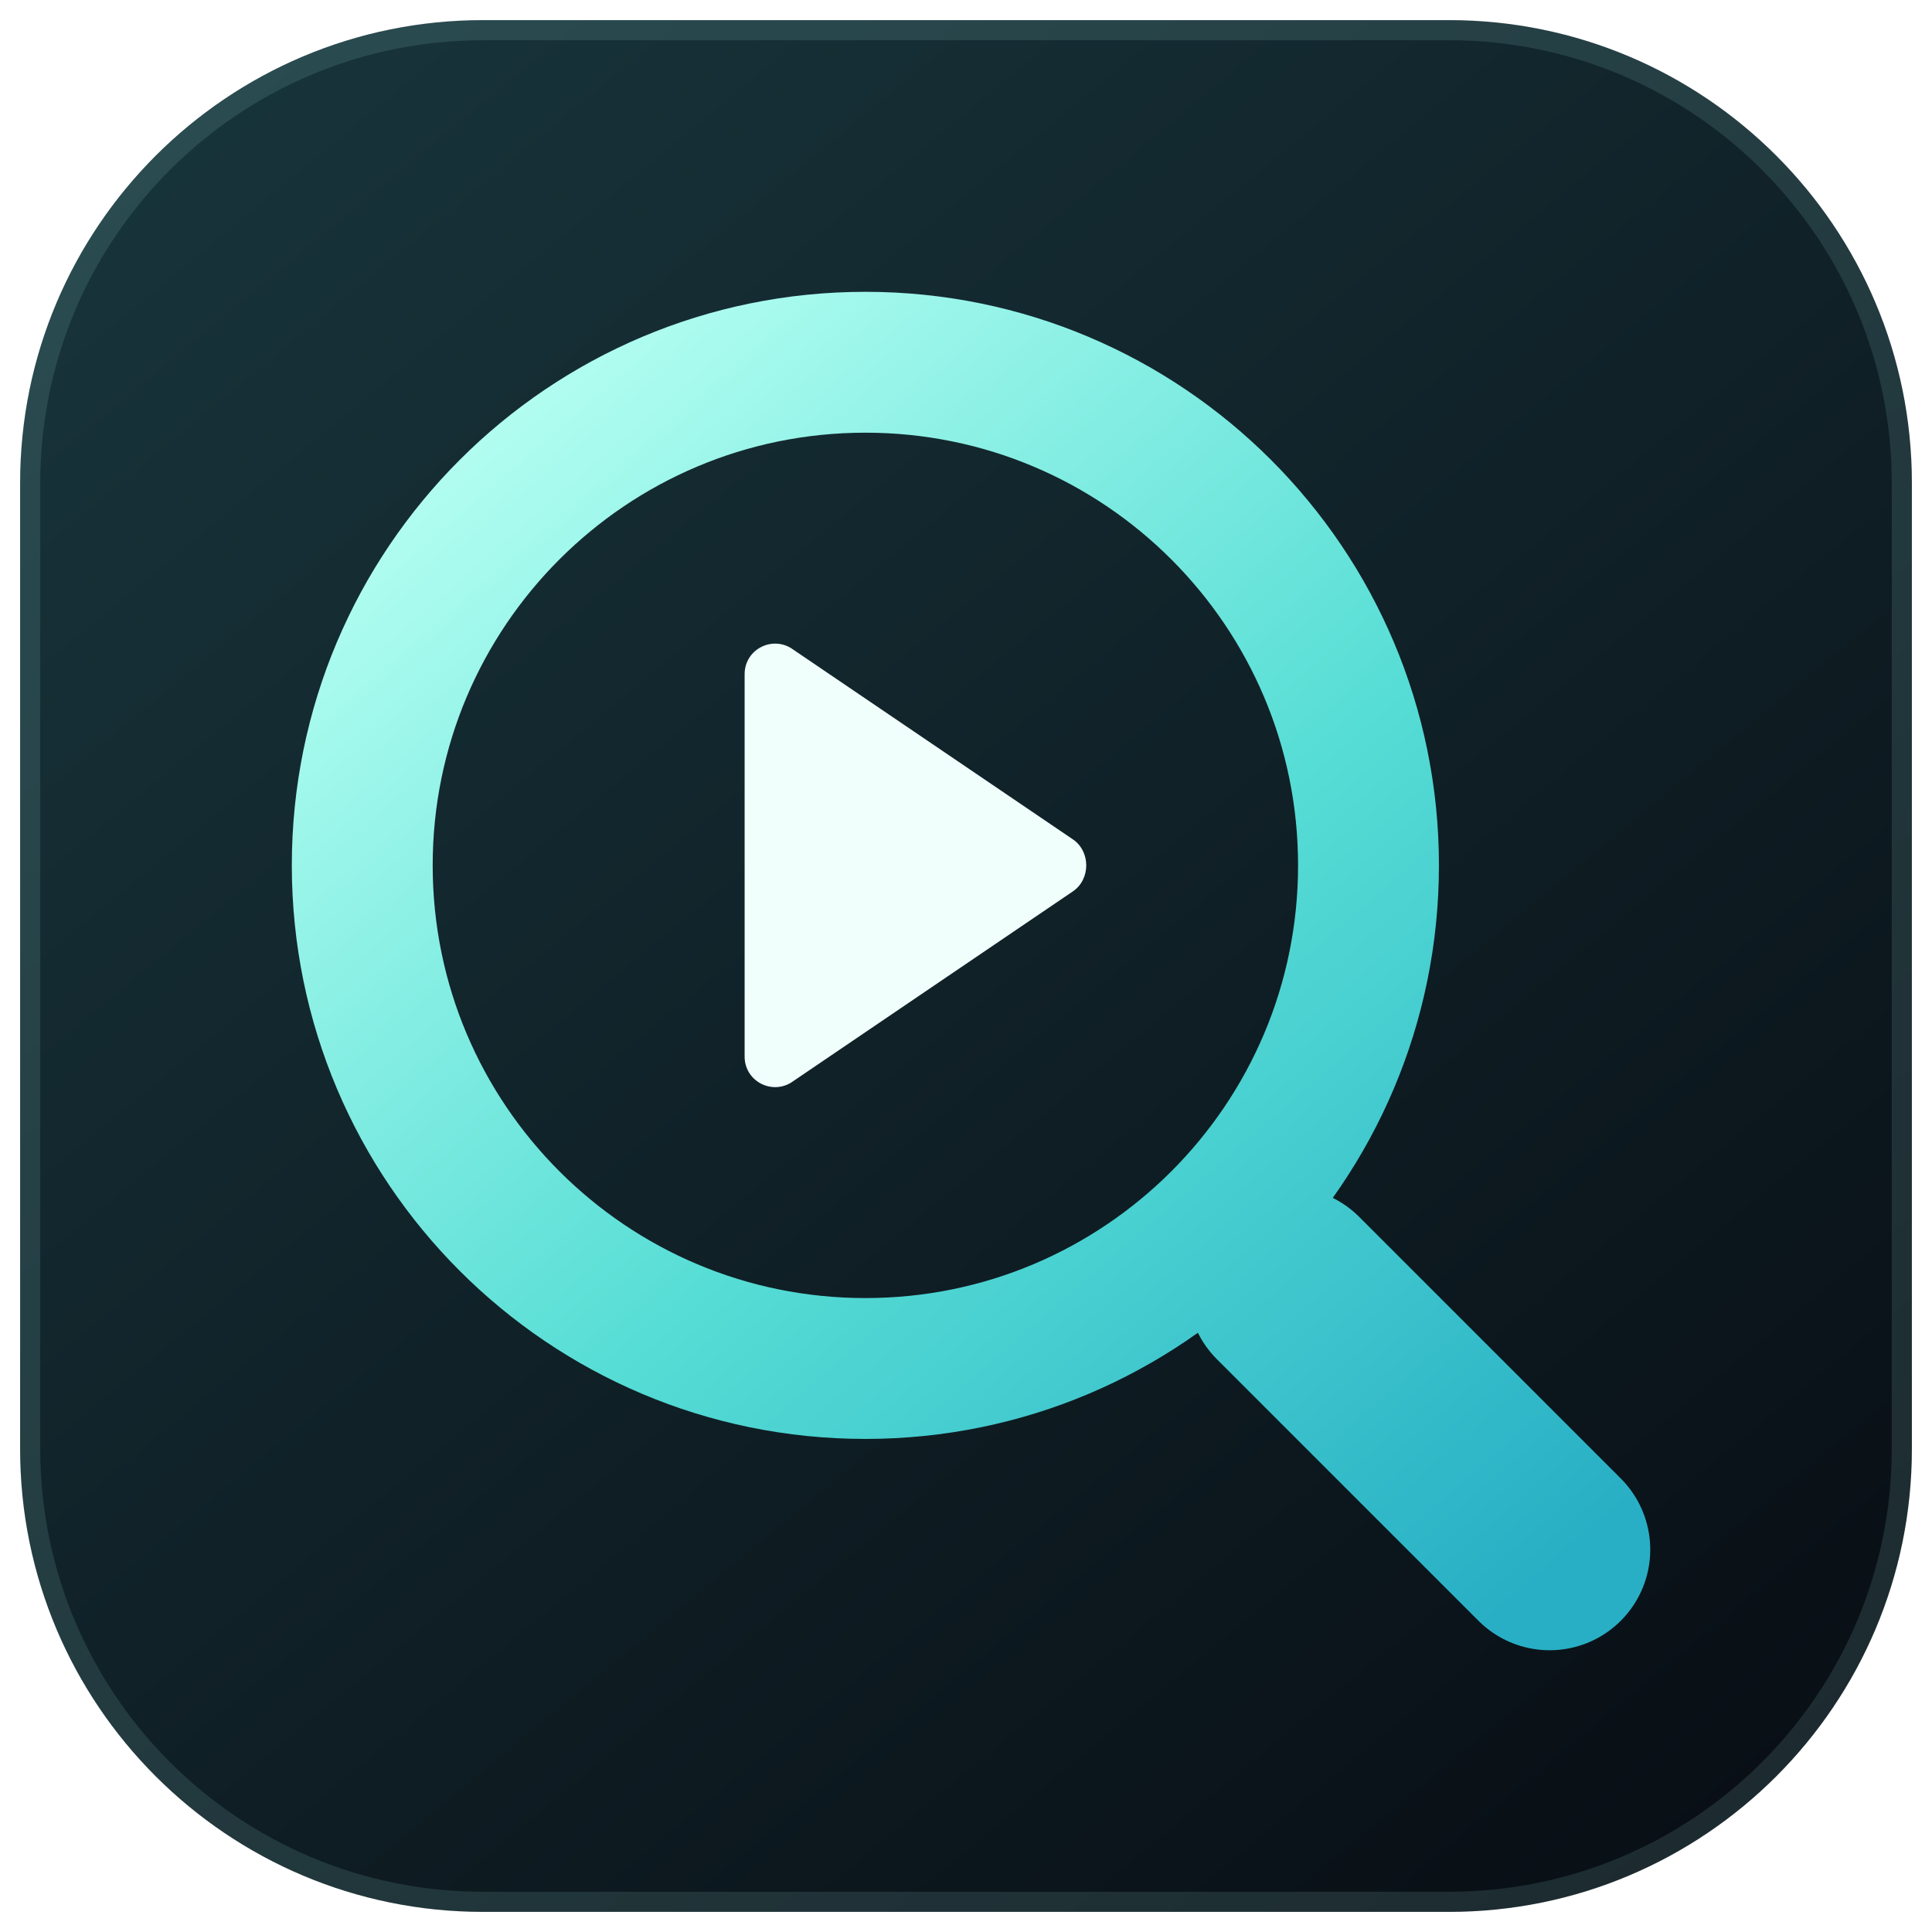
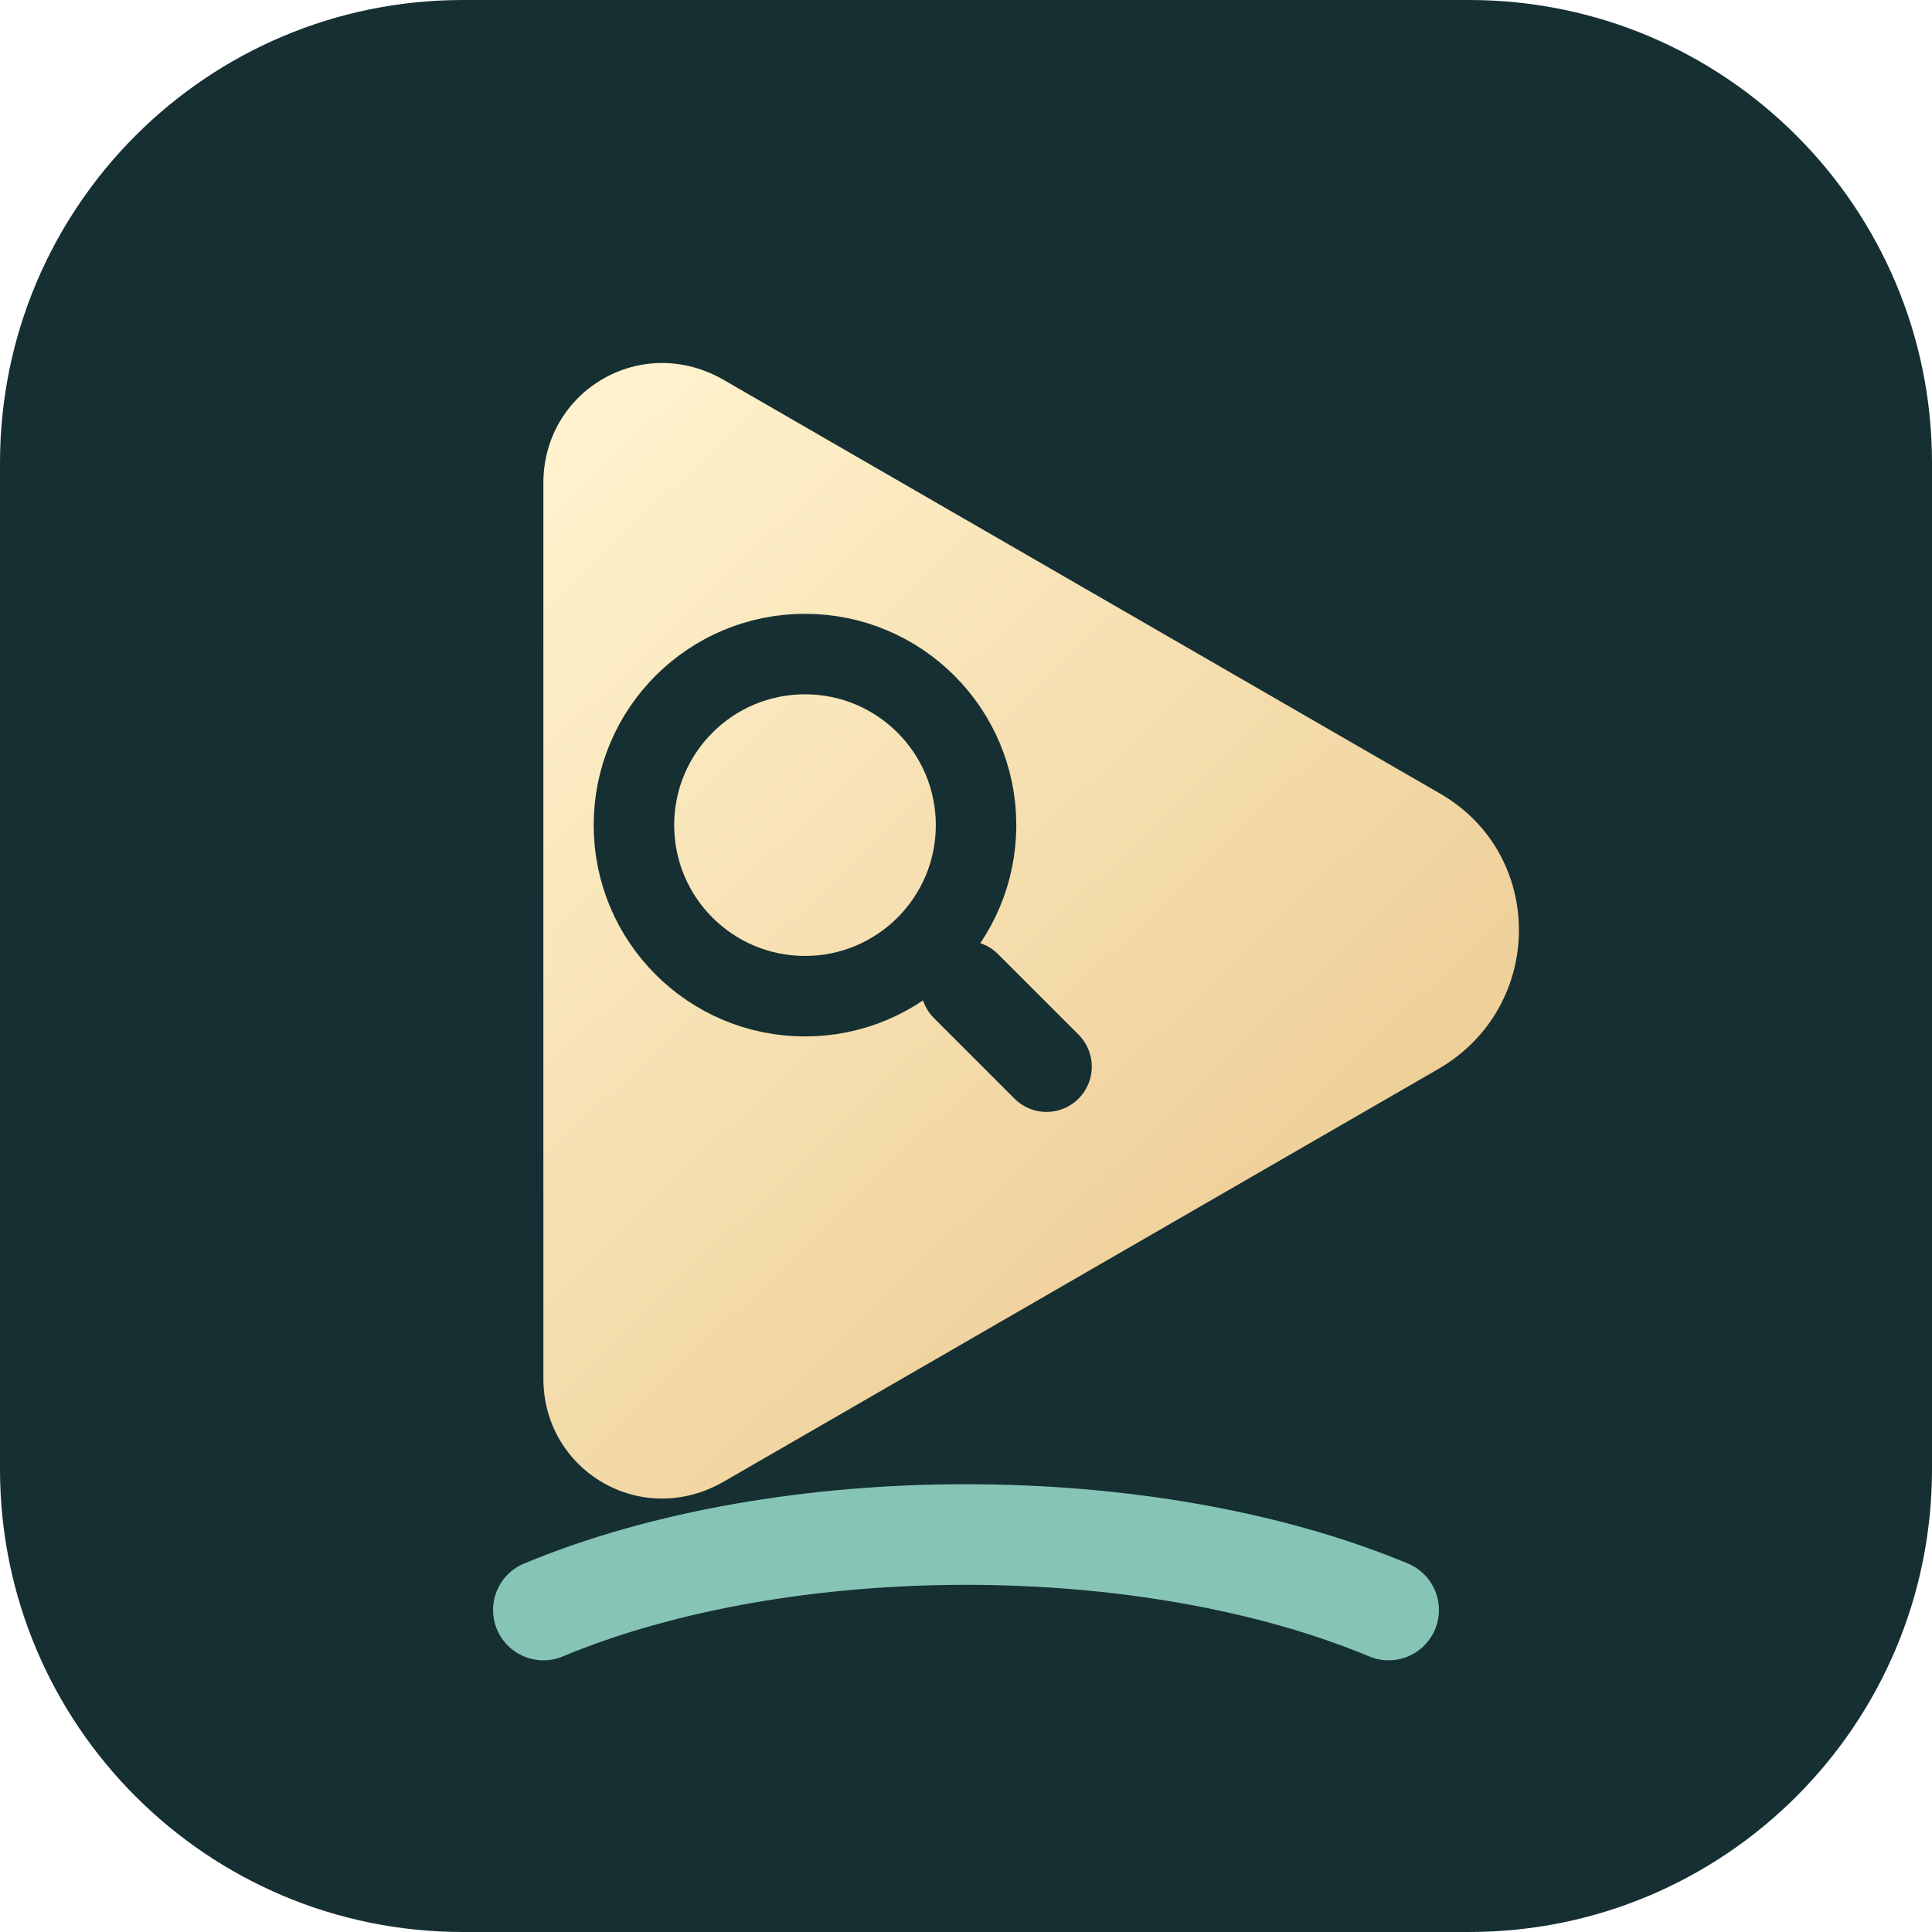
<svg xmlns="http://www.w3.org/2000/svg" viewBox="0 0 96 96" fill="none">
  <defs>
-     <linearGradient id="tile" x1="8" y1="4" x2="84" y2="96" gradientUnits="userSpaceOnUse">
-       <stop stop-color="#18343B" />
-       <stop offset="1" stop-color="#080E14" />
-     </linearGradient>
-     <linearGradient id="lens" x1="24" y1="19" x2="76" y2="79" gradientUnits="userSpaceOnUse">
-       <stop stop-color="#B6FFF2" />
-       <stop offset=".52" stop-color="#56DDD5" />
-       <stop offset="1" stop-color="#28AFC5" />
+     <linearGradient id="beam" x1="29" y1="21" x2="74" y2="68" gradientUnits="userSpaceOnUse">
+       <stop stop-color="#FFF2CD" />
+       <stop offset="1" stop-color="#EAC78C" />
    </linearGradient>
  </defs>
-   <rect x="1" y="1" width="94" height="94" rx="23" fill="url(#tile)" />
-   <rect x="1.5" y="1.5" width="93" height="93" rx="22.5" stroke="#B6FFF2" stroke-opacity=".12" />
-   <path d="m64 64 13 13" stroke="url(#lens)" stroke-width="10" stroke-linecap="round" />
-   <circle cx="43" cy="43" r="25" stroke="url(#lens)" stroke-width="7" />
-   <path d="M37 33.5c0-1.2 1.3-1.9 2.3-1.3l14 9.5c.9.6.9 2 0 2.6l-14 9.5c-1 .6-2.3-.1-2.3-1.3v-19Z" fill="#F1FFFC" />
+   <rect width="96" height="96" rx="23" fill="#162F32" />
+   <path d="M27 24c0-4.6 4.9-7.5 9-5.1l35.5 20.5c5.3 3 5.3 10.6 0 13.7L36 73.6c-4.1 2.4-9-.5-9-5.1V24Z" fill="url(#beam)" />
+   <circle cx="40" cy="41" r="8.5" stroke="#162F32" stroke-width="4" />
+   <path d="m48 49 4 4" stroke="#162F32" stroke-width="4.5" stroke-linecap="round" />
+   <path d="M27 80c12-5 30-5 42 0" stroke="#86C5B5" stroke-width="5" stroke-linecap="round" />
</svg>
